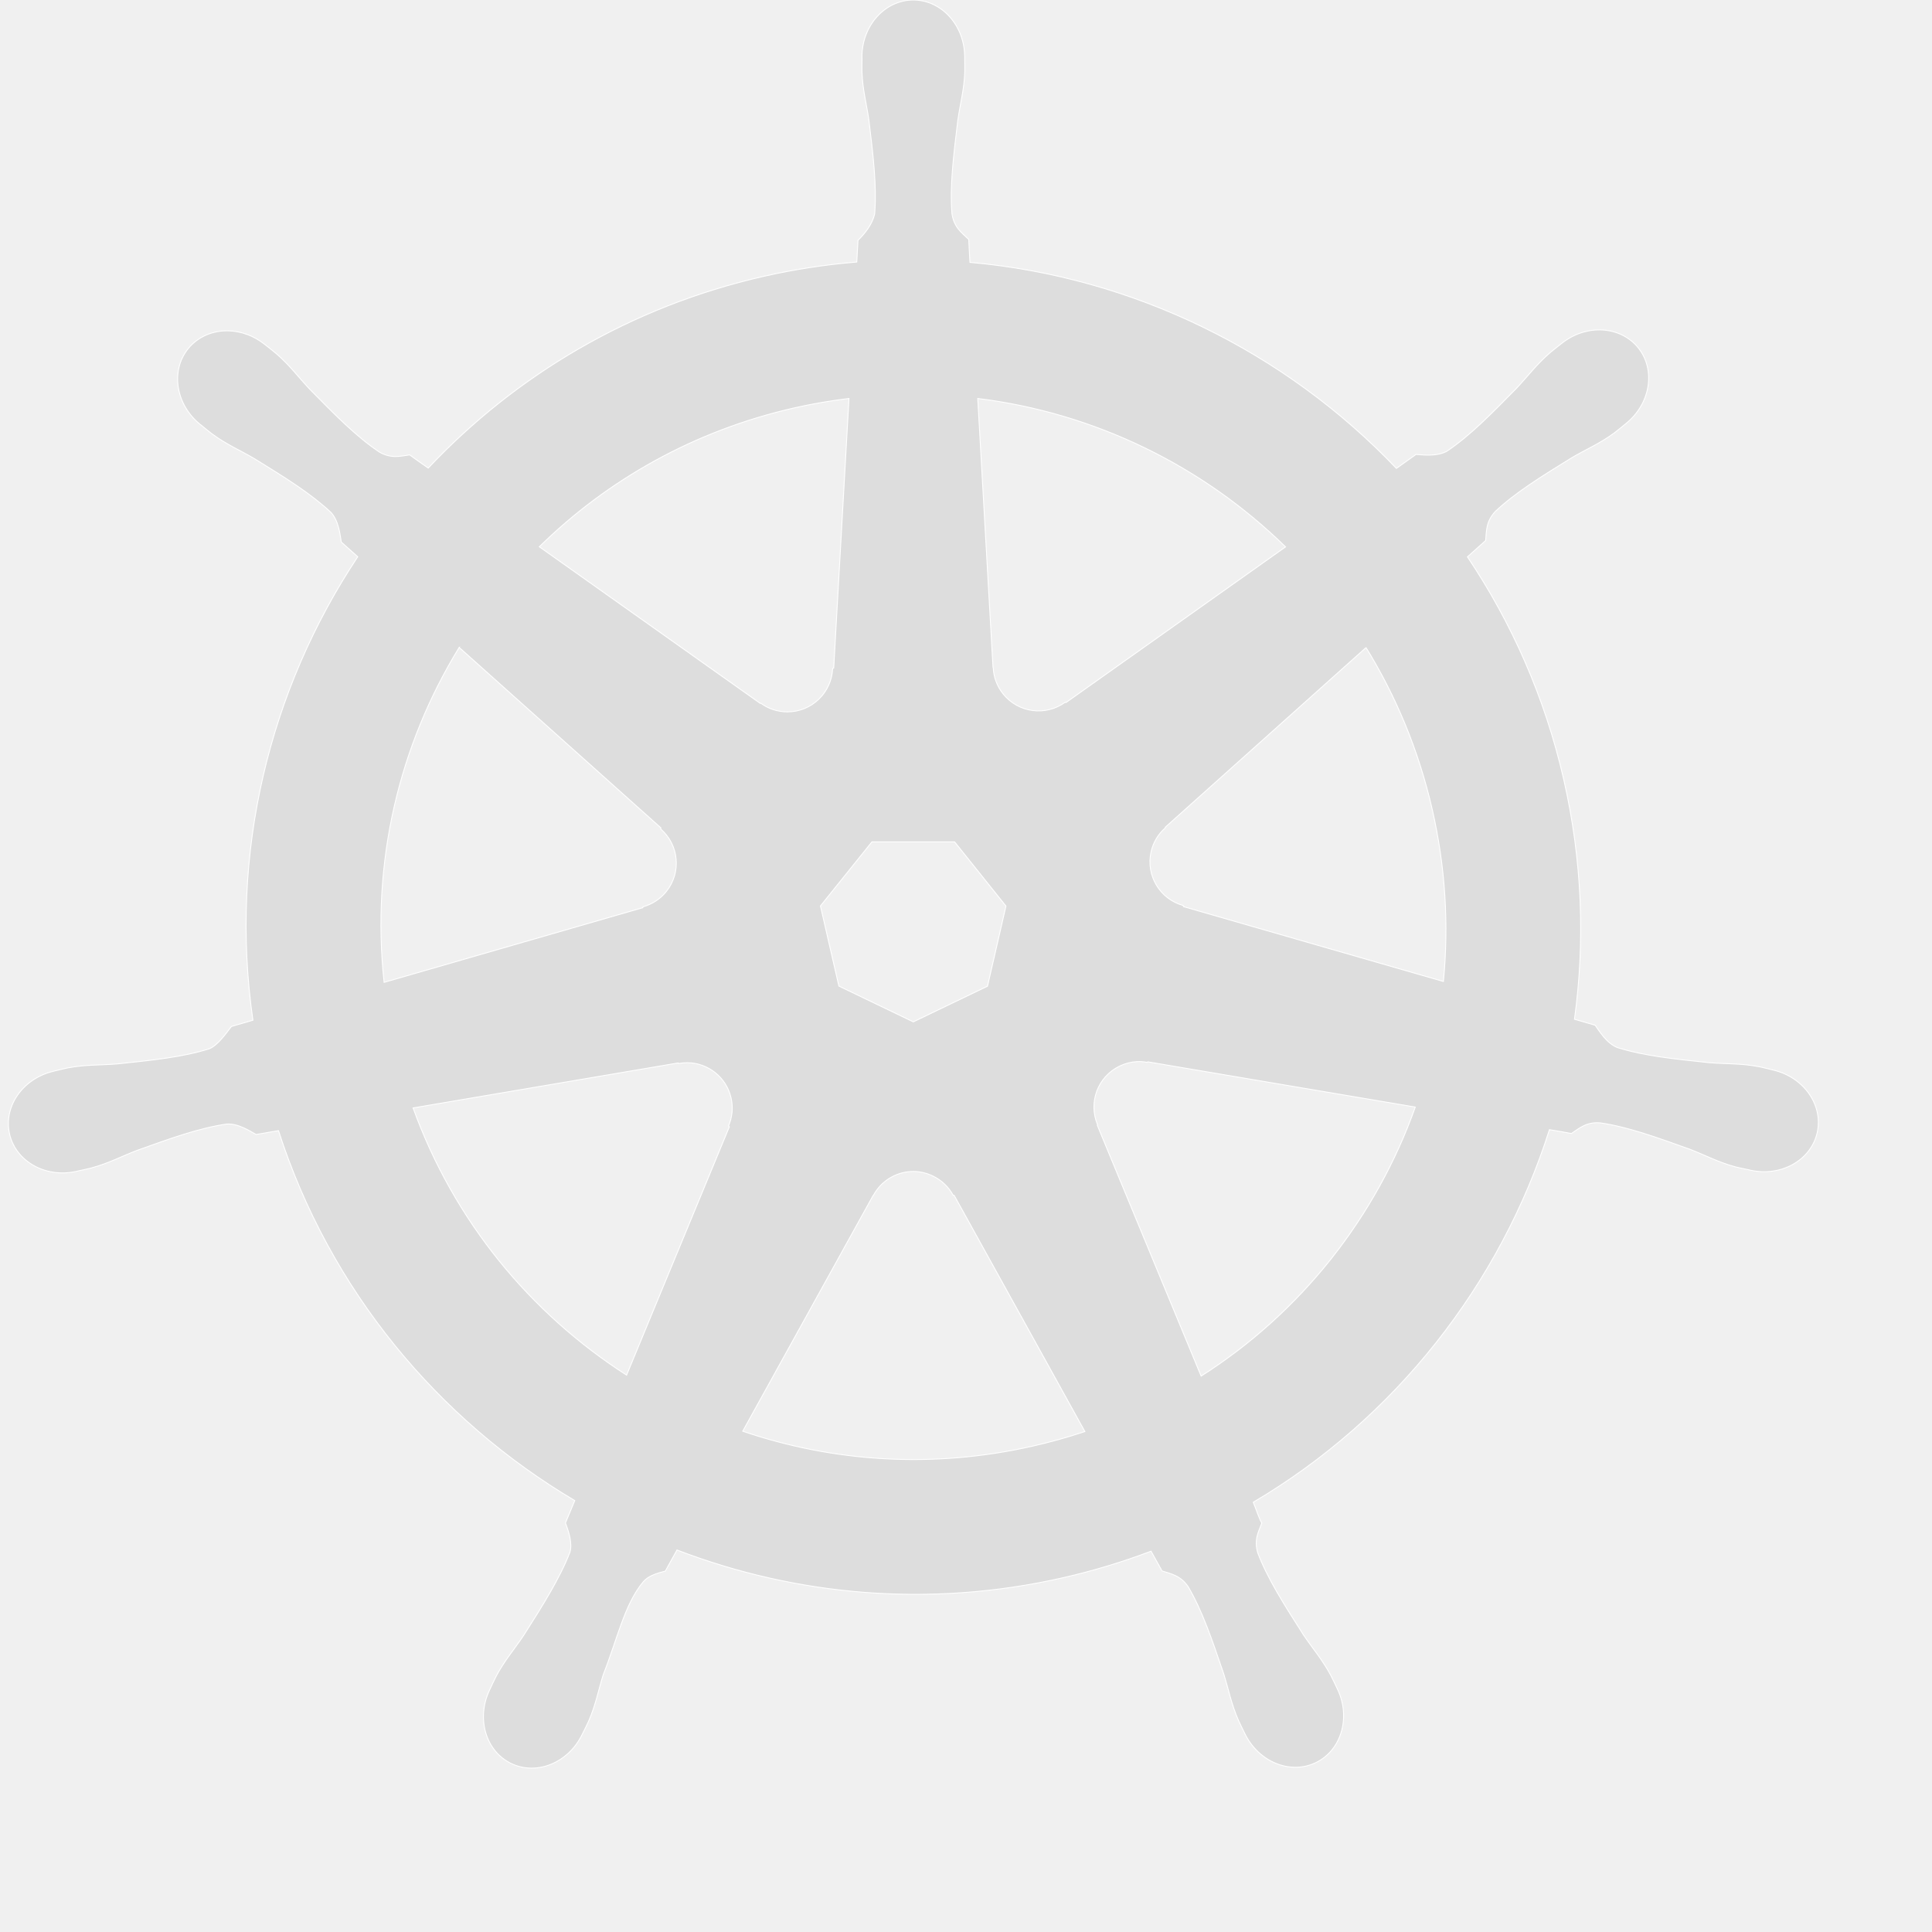
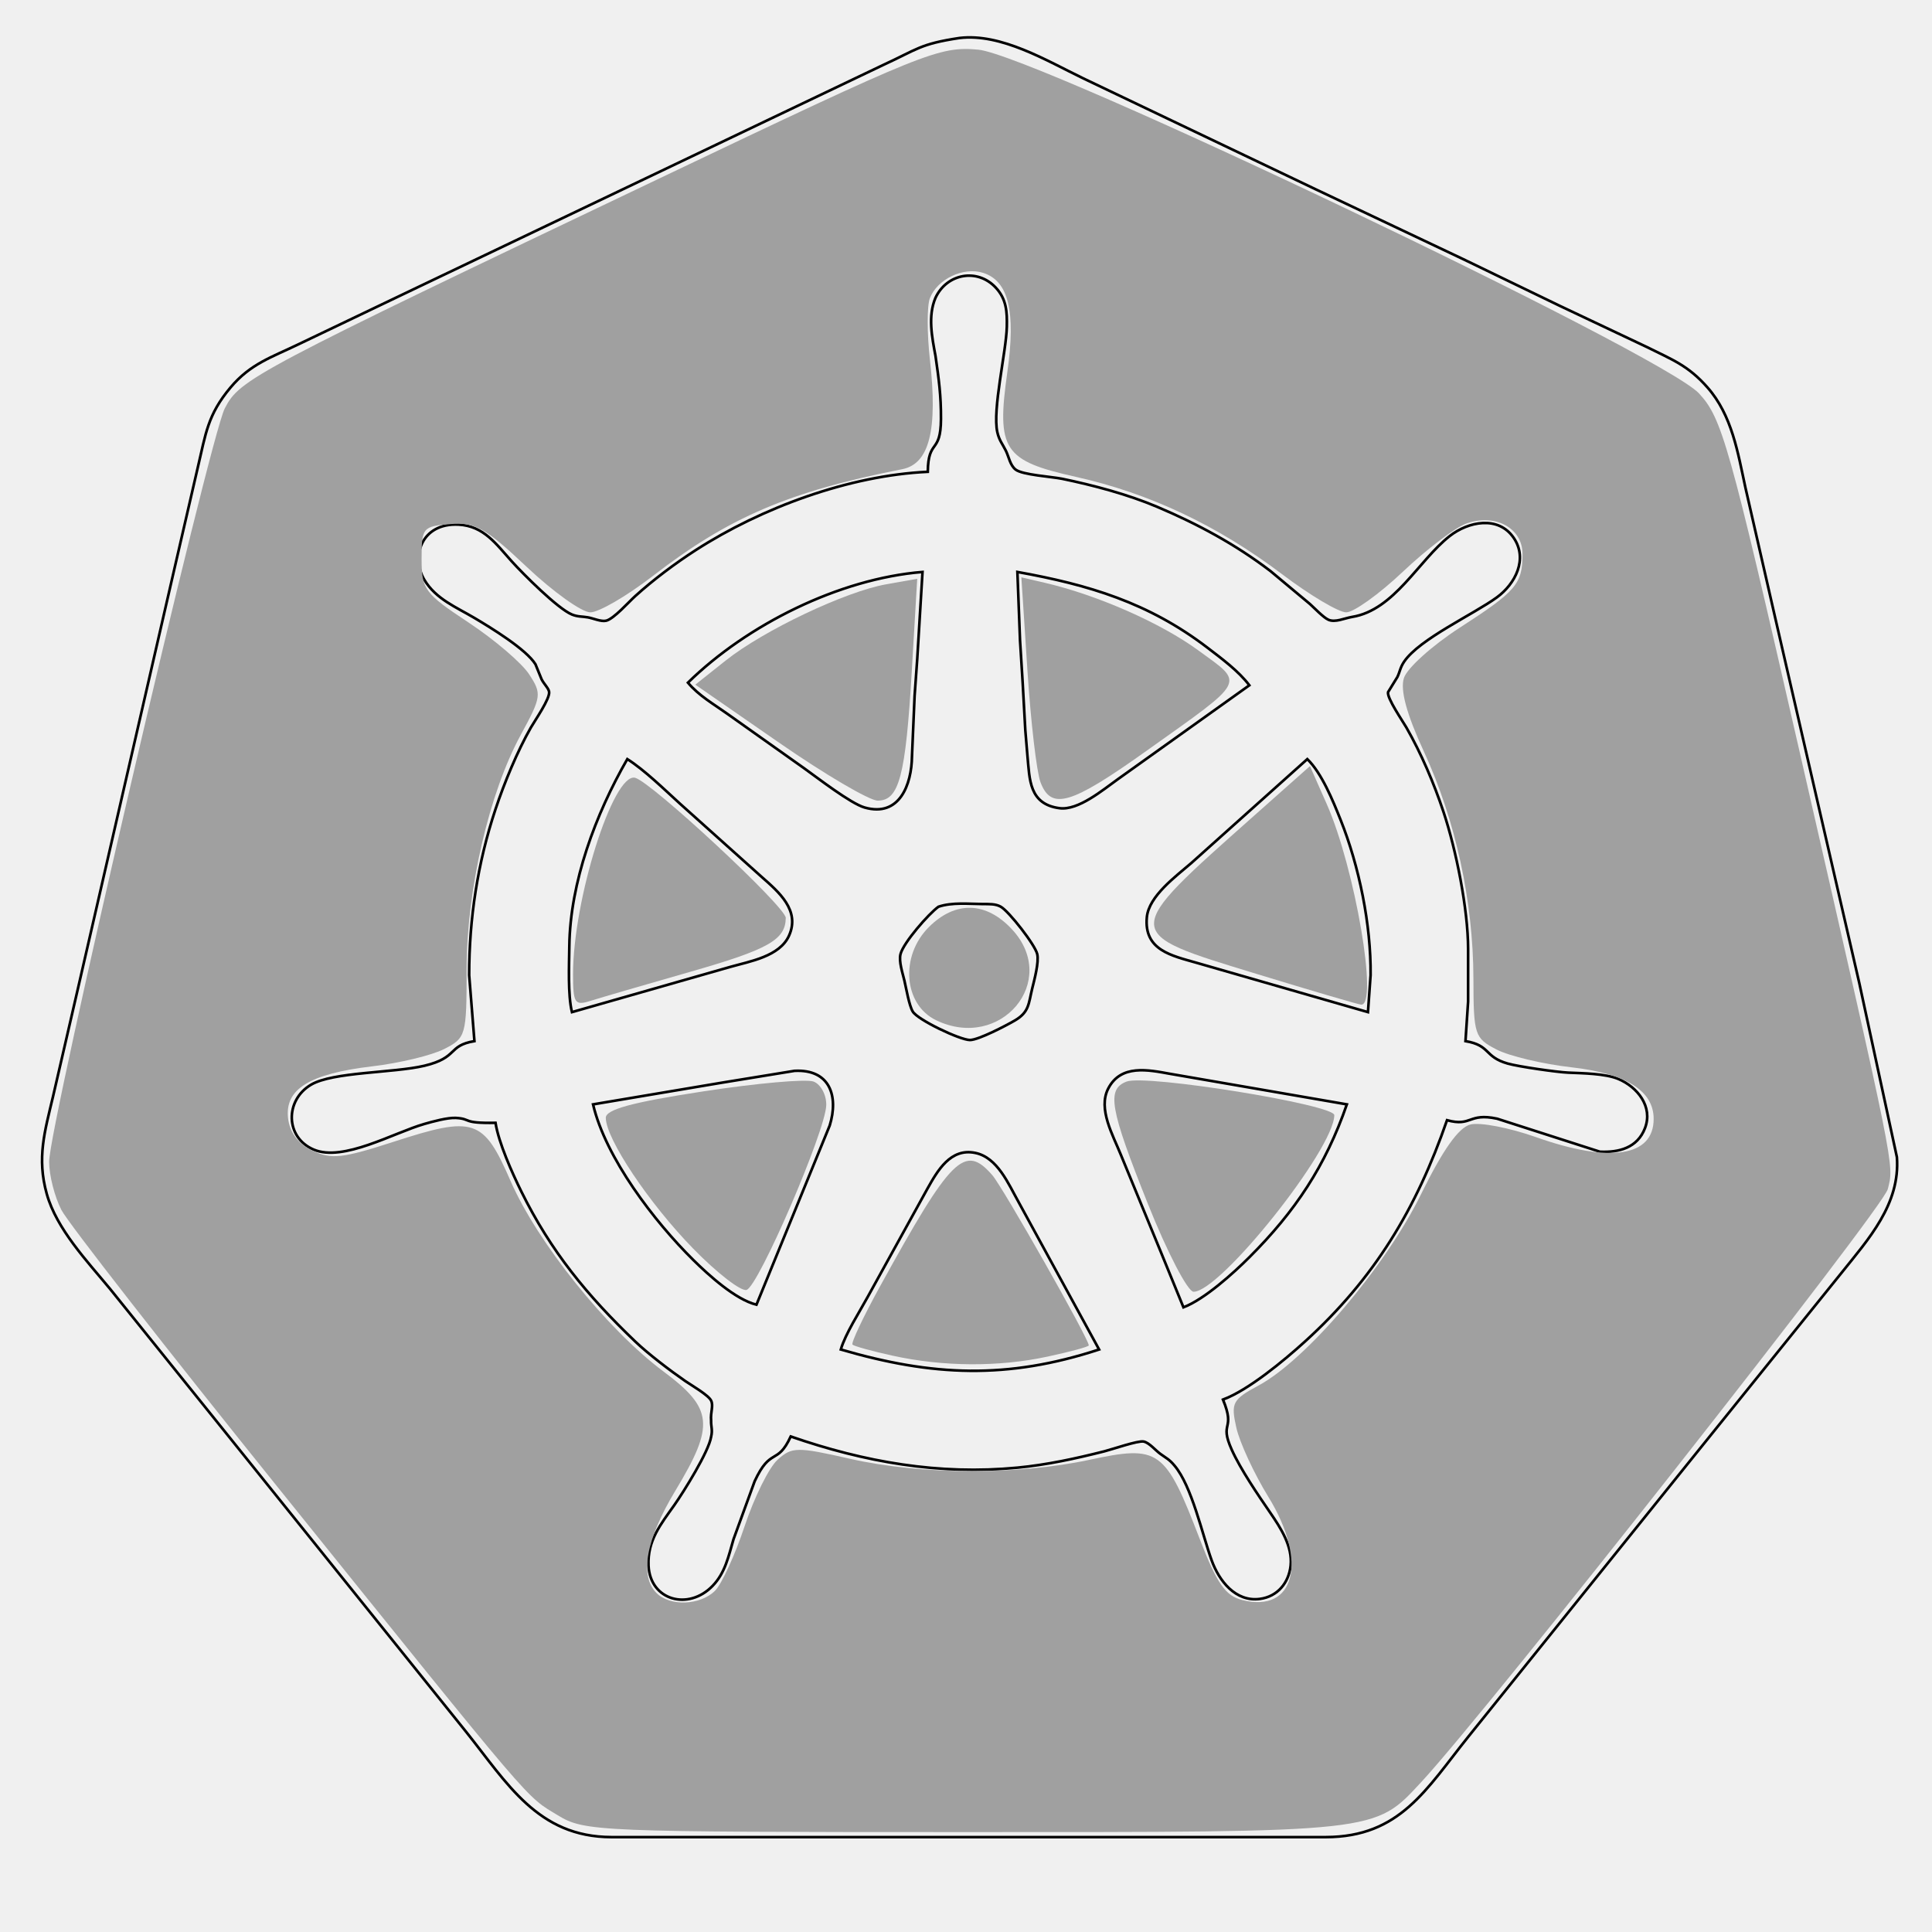
- <svg xmlns="http://www.w3.org/2000/svg" width="550" height="550">
-   <g>
-     <path d="m 260,0 c -8.077,8.2e-4 -14.626,7.276 -14.625,16.25 1e-5,0.138 0.028,0.269 0.031,0.406 -0.012,1.219 -0.071,2.688 -0.031,3.75 0.193,5.176 1.321,9.137 2,13.906 1.23,10.207 2.261,18.667 1.625,26.531 -0.619,2.965 -2.803,5.677 -4.75,7.562 l -0.344,6.188 c -8.777,0.727 -17.612,2.059 -26.438,4.062 -37.975,8.622 -70.67,28.183 -95.562,54.594 -1.615,-1.102 -4.441,-3.129 -5.281,-3.75 -2.611,0.353 -5.25,1.158 -8.688,-0.844 -6.545,-4.406 -12.506,-10.487 -19.719,-17.812 -3.305,-3.504 -5.698,-6.841 -9.625,-10.219 -0.892,-0.767 -2.253,-1.805 -3.25,-2.594 -3.07,-2.448 -6.691,-3.724 -10.188,-3.844 -4.496,-0.154 -8.824,1.604 -11.656,5.156 -5.035,6.315 -3.423,15.968 3.594,21.562 0.071,0.057 0.147,0.101 0.219,0.156 0.964,0.782 2.145,1.783 3.031,2.438 4.167,3.077 7.973,4.651 12.125,7.094 8.747,5.402 15.998,9.881 21.75,15.281 2.246,2.394 2.639,6.613 2.938,8.438 l 4.688,4.188 c -25.093,37.764 -36.707,84.409 -29.844,131.938 l -6.125,1.781 c -1.614,2.085 -3.895,5.365 -6.281,6.344 -7.525,2.37 -15.994,3.241 -26.219,4.312 -4.8,0.399 -8.942,0.161 -14.031,1.125 -1.12,0.212 -2.681,0.619 -3.906,0.906 -0.043,0.009 -0.082,0.022 -0.125,0.031 -0.067,0.015 -0.155,0.048 -0.219,0.062 -8.62,2.083 -14.158,10.006 -12.375,17.812 1.783,7.808 10.203,12.557 18.875,10.688 0.063,-0.014 0.153,-0.017 0.219,-0.031 0.098,-0.022 0.184,-0.07 0.281,-0.094 1.209,-0.265 2.724,-0.561 3.781,-0.844 5.003,-1.34 8.627,-3.308 13.125,-5.031 9.677,-3.471 17.692,-6.37 25.5,-7.5 3.261,-0.255 6.697,2.012 8.406,2.969 l 6.375,-1.094 c 14.67,45.483 45.414,82.245 84.344,105.312 l -2.656,6.375 c 0.957,2.475 2.013,5.825 1.3,8.269 -2.839,7.361 -7.701,15.131 -13.238,23.793 -2.681,4.002 -5.425,7.108 -7.844,11.688 -0.579,1.096 -1.316,2.779 -1.875,3.938 -3.759,8.042 -1.002,17.305 6.219,20.781 7.266,3.498 16.284,-0.191 20.188,-8.25 0.006,-0.011 0.026,-0.02 0.031,-0.031 0.004,-0.009 -0.004,-0.022 0,-0.031 0.556,-1.143 1.344,-2.644 1.812,-3.719 2.072,-4.747 2.762,-8.815 4.219,-13.406 3.87,-9.72 5.996,-19.919 11.323,-26.274 1.459,-1.74 3.837,-2.409 6.302,-3.07 l 3.312,-6 c 33.938,13.027 71.927,16.522 109.875,7.906 8.657,-1.966 17.014,-4.509 25.094,-7.562 0.931,1.651 2.661,4.826 3.125,5.625 2.506,0.815 5.24,1.236 7.469,4.531 3.985,6.809 6.711,14.864 10.031,24.594 1.457,4.591 2.178,8.659 4.25,13.406 0.472,1.082 1.256,2.605 1.812,3.75 3.895,8.085 12.942,11.787 20.219,8.281 7.22,-3.478 9.98,-12.74 6.219,-20.781 -0.559,-1.158 -1.327,-2.842 -1.906,-3.938 -2.419,-4.58 -5.163,-7.654 -7.844,-11.656 -5.537,-8.662 -10.13,-15.858 -12.969,-23.219 -1.187,-3.797 0.2,-6.158 1.125,-8.625 -0.554,-0.635 -1.739,-4.22 -2.438,-5.906 40.457,-23.888 70.299,-62.021 84.312,-106.062 1.892,0.297 5.182,0.879 6.25,1.094 2.2,-1.451 4.222,-3.344 8.188,-3.031 7.808,1.129 15.823,4.03 25.5,7.5 4.498,1.723 8.122,3.723 13.125,5.062 1.057,0.283 2.572,0.547 3.781,0.812 0.097,0.024 0.183,0.071 0.281,0.094 0.065,0.015 0.156,0.017 0.219,0.031 8.672,1.867 17.094,-2.879 18.875,-10.688 1.781,-7.807 -3.754,-15.732 -12.375,-17.812 -1.254,-0.285 -3.032,-0.769 -4.25,-1 -5.089,-0.964 -9.231,-0.726 -14.031,-1.125 -10.225,-1.071 -18.694,-1.943 -26.219,-4.312 -3.068,-1.19 -5.251,-4.841 -6.313,-6.344 l -5.906,-1.719 c 3.062,-22.154 2.237,-45.211 -3.062,-68.281 -5.348,-23.285 -14.8,-44.581 -27.406,-63.344 1.515,-1.377 4.376,-3.911 5.188,-4.656 0.237,-2.624 0.033,-5.376 2.75,-8.281 5.751,-5.401 13.003,-9.879 21.75,-15.281 4.152,-2.443 7.99,-4.017 12.156,-7.094 0.942,-0.696 2.229,-1.798 3.219,-2.594 7.015,-5.596 8.631,-15.248 3.594,-21.562 -5.037,-6.314 -14.797,-6.909 -21.812,-1.312 -0.999,0.791 -2.354,1.823 -3.25,2.594 -3.926,3.378 -6.351,6.714 -9.656,10.219 -7.212,7.326 -13.174,13.438 -19.719,17.844 -2.836,1.651 -6.99,1.08 -8.875,0.969 l -5.562,3.969 c -31.719,-33.261 -74.905,-54.525 -121.406,-58.656 -0.13,-1.949 -0.3,-5.471 -0.344,-6.531 -1.904,-1.822 -4.203,-3.377 -4.781,-7.312 -0.636,-7.864 0.426,-16.325 1.656,-26.531 0.679,-4.769 1.807,-8.73 2,-13.906 0.044,-1.177 -0.026,-2.884 -0.031,-4.156 -9.6e-4,-8.974 -6.548,-16.251 -14.625,-16.25 z m -18.312,113.438 -4.344,76.719 -0.312,0.156 c -0.291,6.863 -5.94,12.344 -12.875,12.344 -2.841,0 -5.463,-0.912 -7.594,-2.469 l -0.125,0.062 -62.906,-44.594 c 19.334,-19.011 44.063,-33.06 72.562,-39.531 5.206,-1.182 10.41,-2.059 15.594,-2.688 z m 36.656,0 c 33.273,4.092 64.045,19.159 87.625,42.25 l -62.5,44.312 -0.219,-0.094 c -5.547,4.052 -13.363,3.046 -17.688,-2.375 -1.771,-2.221 -2.701,-4.832 -2.812,-7.469 l -0.062,-0.031 z m -147.625,70.875 57.438,51.375 -0.062,0.312 c 5.184,4.507 5.949,12.328 1.625,17.75 -1.771,2.221 -4.142,3.711 -6.688,4.406 l -0.062,0.25 -73.625,21.25 c -3.747,-34.265 4.329,-67.574 21.375,-95.344 z m 258.156,0.031 c 8.534,13.833 14.997,29.282 18.844,46.031 3.801,16.548 4.755,33.067 3.188,49.031 l -74,-21.312 -0.062,-0.312 c -6.627,-1.811 -10.699,-8.552 -9.156,-15.312 0.632,-2.77 2.102,-5.113 4.094,-6.844 l -0.031,-0.156 57.125,-51.125 z m -140.656,55.312 23.531,0 14.625,18.281 -5.25,22.812 -21.125,10.156 -21.188,-10.188 -5.25,-22.812 z m 75.438,62.562 c 1,-0.051 1.996,0.04 2.969,0.219 l 0.125,-0.156 76.156,12.875 c -11.146,31.313 -32.473,58.44 -60.969,76.594 l -29.562,-71.406 0.094,-0.125 c -2.716,-6.31 0.002,-13.71 6.25,-16.719 1.6,-0.77 3.271,-1.197 4.938,-1.281 z m -127.906,0.312 c 5.812,0.082 11.025,4.115 12.375,10.031 0.632,2.77 0.325,5.514 -0.719,7.938 l 0.219,0.281 -29.25,70.688 c -27.347,-17.549 -49.129,-43.824 -60.781,-76.062 l 75.5,-12.812 0.125,0.156 c 0.845,-0.155 1.701,-0.23 2.531,-0.219 z m 63.781,30.969 c 2.024,-0.074 4.079,0.341 6.031,1.281 2.56,1.233 4.537,3.173 5.781,5.5 l 0.281,0 37.219,67.25 c -4.83,1.619 -9.796,3.003 -14.875,4.156 -28.465,6.463 -56.839,4.505 -82.531,-4.25 l 37.125,-67.125 0.062,0 c 2.228,-4.164 6.452,-6.649 10.906,-6.812 z" style="color:#000000;fill:#dddddd;fill-opacity:1;stroke:#ffffff;stroke-width:0.25;stroke-miterlimit:4;stroke-opacity:1;stroke-dasharray:none;marker:none;visibility:visible;display:inline;overflow:visible;enable-background:accumulate" />
-   </g>
+ <svg xmlns="http://www.w3.org/2000/svg" width="8.144in" height="8.144in" viewBox="0 0 733 733" id="svg2" version="1.1">
+   <defs id="defs7" />
+   <path id="Selection" fill="none" stroke="black" stroke-width="1" d="M 411.00,29.74            C 411.00,29.74 499.00,71.74 499.00,71.74              499.00,71.74 555.00,98.26 555.00,98.26              555.00,98.26 592.00,116.14 592.00,116.14              592.00,116.14 625.00,131.75 625.00,131.75              634.53,136.52 640.47,138.65 647.82,147.00              657.13,157.58 659.33,171.69 662.21,185.00              662.21,185.00 673.42,234.00 673.42,234.00              673.42,234.00 705.42,373.00 705.42,373.00              705.42,373.00 719.68,439.00 719.68,439.00              721.02,456.85 708.90,470.12 698.60,483.00              698.60,483.00 641.40,554.00 641.40,554.00              641.40,554.00 557.00,659.00 557.00,659.00              541.16,678.73 531.22,696.96 503.00,697.00              503.00,697.00 232.00,697.00 232.00,697.00              204.00,696.96 192.42,676.52 176.80,657.00              176.80,657.00 84.39,542.00 84.39,542.00              84.39,542.00 41.75,489.00 41.75,489.00              33.00,478.41 21.48,466.29 17.75,453.00              13.91,439.33 16.97,429.26 20.12,416.00              20.12,416.00 29.35,376.00 29.35,376.00              29.35,376.00 66.12,216.00 66.12,216.00              66.12,216.00 75.12,177.00 75.12,177.00              78.06,164.59 78.76,157.38 87.46,147.01              95.04,138.00 103.06,135.55 113.00,130.74              113.00,130.74 159.00,108.74 159.00,108.74              159.00,108.74 292.00,45.22 292.00,45.22              292.00,45.22 335.00,24.69 335.00,24.69              348.10,18.68 348.93,16.70 364.00,14.42              379.89,12.53 397.06,23.00 411.00,29.74 Z            M 557.00,380.00            C 557.00,380.00 557.00,360.00 557.00,360.00              556.98,344.89 552.44,322.39 547.65,308.00              544.05,297.20 539.23,285.88 533.57,276.00              532.16,273.53 526.21,264.94 526.62,262.61              526.62,262.61 530.18,256.83 530.18,256.83              531.15,254.78 531.21,253.28 532.72,251.04              538.54,242.42 559.13,233.05 567.91,226.64              574.90,221.54 579.79,212.09 574.28,204.04              568.42,195.49 557.02,197.87 550.00,203.39              538.15,212.70 529.02,231.46 513.00,234.06              510.10,234.53 506.59,236.28 504.00,235.13              502.10,234.29 498.71,230.71 497.00,229.17              497.00,229.17 482.00,216.65 482.00,216.65              468.70,206.50 454.37,198.79 439.00,192.28              427.89,187.58 414.82,184.10 403.00,181.66              399.01,180.84 387.91,180.19 385.31,178.15              383.20,176.49 382.80,173.40 381.62,171.00              380.31,168.36 379.10,167.10 378.39,164.00              376.45,155.45 381.77,133.42 381.99,124.00              382.11,118.31 381.90,113.53 377.78,109.11              370.81,101.64 359.24,103.73 354.92,113.00              351.98,119.91 353.59,127.86 354.92,135.00              356.18,143.75 357.05,150.08 357.00,159.00              356.93,172.46 352.16,166.31 352.00,179.00              322.16,180.37 288.94,192.63 264.00,208.69              256.14,213.75 247.93,219.91 241.00,226.17              238.50,228.43 232.87,234.79 230.00,235.49              228.05,235.96 225.13,234.59 223.00,234.22              220.80,233.84 219.25,234.06 217.00,233.15              211.66,230.99 198.37,217.65 194.17,213.00              188.30,206.51 183.61,199.54 174.00,199.04              159.75,198.31 155.84,211.34 161.01,220.00              165.34,227.27 173.09,230.35 180.00,234.45              186.12,238.08 199.61,246.30 203.15,252.01              203.15,252.01 205.47,257.70 205.47,257.70              206.35,259.49 208.10,261.07 208.33,262.46              208.75,265.03 202.92,273.39 201.43,276.00              196.26,285.03 191.30,297.10 188.00,307.00              181.22,327.31 177.97,348.62 178.00,370.00              178.00,370.00 180.00,395.00 180.00,395.00              169.67,396.74 174.11,401.22 161.00,404.35              149.33,407.12 126.34,406.63 118.02,411.53              108.10,417.37 108.11,431.51 119.00,436.15              130.21,440.92 149.36,429.76 161.00,426.43              164.16,425.52 169.83,423.96 173.00,424.14              179.08,424.49 175.02,426.24 188.00,426.00              189.16,433.52 194.32,445.03 197.76,452.00              208.97,474.74 222.76,491.52 241.00,508.96              245.93,513.68 254.31,520.05 260.00,523.98              262.17,525.47 268.82,529.32 269.79,531.38              270.77,533.42 269.51,535.68 269.79,538.96              269.73,541.38 270.44,542.43 269.79,545.16              268.86,550.82 259.44,565.91 255.86,571.00              250.64,578.39 245.61,584.45 246.05,594.00              246.65,607.20 261.18,611.20 270.37,601.67              275.18,596.69 276.41,590.39 278.29,584.00              278.29,584.00 286.31,562.00 286.31,562.00              292.40,548.86 294.88,556.11 300.00,545.00              328.12,554.73 356.26,559.67 386.00,556.83              397.21,555.76 408.11,553.38 419.00,550.63              421.96,549.88 431.78,546.48 433.90,546.92              436.03,547.36 438.27,550.16 440.21,551.58              442.59,553.31 443.53,553.58 445.61,556.05              452.20,563.86 456.12,582.09 459.70,592.00              462.49,599.73 468.72,607.85 478.00,606.63              484.69,605.75 488.98,600.52 489.66,594.00              490.43,586.66 485.91,579.74 481.98,574.00              477.29,567.17 470.65,557.44 467.31,550.00              462.43,539.12 468.92,542.96 464.00,531.00              473.63,527.44 487.29,516.07 495.00,509.07              521.56,484.98 537.34,458.61 549.00,425.00              558.47,427.60 556.97,422.09 568.00,424.43              568.00,424.43 607.00,436.96 607.00,436.96              614.22,437.30 621.24,435.52 624.11,428.00              627.22,419.86 621.25,412.42 614.00,409.36              609.08,407.29 600.39,407.20 595.00,406.96              590.64,406.77 576.10,404.68 572.00,403.51              562.95,400.92 565.61,396.62 556.00,395.00              556.00,395.00 557.00,380.00 557.00,380.00 Z            M 350.00,217.00            C 350.00,217.00 348.00,250.00 348.00,250.00              348.00,250.00 347.00,264.00 347.00,264.00              347.00,264.00 346.00,287.00 346.00,287.00              345.87,297.63 341.31,310.19 328.00,306.36              322.74,304.85 310.11,295.07 305.00,291.42              305.00,291.42 276.00,270.86 276.00,270.86              270.80,267.14 265.12,263.95 261.00,259.00              283.51,236.99 318.35,219.57 350.00,217.00 Z            M 458.00,245.65            C 463.37,249.75 469.98,254.64 474.00,260.00              474.00,260.00 424.00,295.71 424.00,295.71              418.45,299.67 409.10,307.56 402.00,306.63              390.37,305.12 390.66,295.62 389.83,287.00              389.83,287.00 389.00,277.00 389.00,277.00              389.00,277.00 388.00,259.00 388.00,259.00              388.00,259.00 387.00,243.00 387.00,243.00              387.00,243.00 386.00,217.00 386.00,217.00              413.03,221.86 435.69,228.62 458.00,245.65 Z            M 258.00,304.93            C 258.00,304.93 289.00,332.72 289.00,332.72              295.42,338.37 303.69,345.37 299.35,355.00              295.79,362.89 284.60,364.71 277.00,366.86              277.00,366.86 217.00,384.00 217.00,384.00              215.40,377.43 215.92,366.09 216.00,359.00              216.29,334.69 226.02,308.80 238.00,288.00              244.56,292.17 252.07,299.54 258.00,304.93 Z            M 508.60,311.00            C 515.69,328.71 520.21,350.91 520.00,370.00              520.00,370.00 519.00,384.00 519.00,384.00              519.00,384.00 454.00,365.29 454.00,365.29              444.54,362.57 433.95,360.52 435.11,348.00              435.86,339.96 446.16,332.48 452.00,327.42              452.00,327.42 496.00,288.00 496.00,288.00              501.50,293.39 505.72,303.80 508.60,311.00 Z            M 373.00,343.00            C 375.23,343.02 377.71,342.87 379.71,344.02              382.83,345.81 392.75,358.50 393.53,362.00              394.23,365.13 392.43,371.75 391.63,375.00              390.21,380.76 390.53,383.98 384.98,387.20              381.81,389.05 371.25,394.58 368.00,394.58              364.26,394.58 348.22,386.97 346.30,383.79              344.90,381.46 343.82,374.96 343.12,372.00              342.45,369.17 340.95,364.77 341.65,362.00              342.74,357.66 352.32,346.69 356.04,344.02              361.19,342.27 367.56,342.96 373.00,343.00 Z            M 274.00,410.75            C 274.00,410.75 301.42,406.28 301.42,406.28              314.90,405.57 318.21,415.88 314.80,427.00              314.80,427.00 287.00,495.00 287.00,495.00              279.03,493.05 268.83,483.76 263.00,478.00              248.36,463.53 229.79,439.38 225.00,419.00              225.00,419.00 274.00,410.75 274.00,410.75 Z            M 440.42,475.00            C 440.42,475.00 425.20,438.00 425.20,438.00              422.29,430.75 416.48,420.73 420.45,413.02              425.26,403.68 435.62,405.91 444.00,407.42              444.00,407.42 511.00,419.00 511.00,419.00              502.92,442.30 491.41,459.62 474.00,477.00              467.89,483.10 456.99,492.94 449.00,496.00              449.00,496.00 440.42,475.00 440.42,475.00 Z            M 329.23,492.00            C 329.23,492.00 351.86,451.00 351.86,451.00              355.72,444.13 360.59,435.49 370.00,437.41              378.47,439.13 382.61,449.24 386.42,456.00              386.42,456.00 417.00,512.00 417.00,512.00              382.18,523.39 353.77,522.16 319.00,512.00              320.74,506.03 326.10,497.76 329.23,492.00 Z" />
+   <path style="fill:#a0a0a0;stroke:none" d="M 211.648,688.728 C 199.184,681.129 204.115,686.901 106.381,565.495 63.249,511.916 25.862,464.021 23.298,459.063 c -2.564,-4.959 -4.662,-13.193 -4.662,-18.299 0,-13.666 60.851,-274.629 66.655,-285.852 5.746,-11.111 10.494,-13.623 165.09,-87.314 100.501,-47.906 105.948,-50.105 120.778,-48.757 21.601,1.963 259.439,115.387 273.414,130.391 8.744,9.387 11.422,18.9 37.823,134.34 37.099,162.215 36.243,157.977 33.828,167.599 -1.828,7.285 -151.288,197.237 -176.953,224.895 -17.916,19.307 -15.512,19.043 -173.449,19.03 -139.362,-0.012 -144.067,-0.206 -154.175,-6.368 l 0,0 z m 59.63,-85.198 c 2.537,-2.537 7.588,-13.555 11.226,-24.487 3.638,-10.931 9.257,-22.267 12.487,-25.19 5.48,-4.959 7.335,-4.983 27.657,-0.361 26.558,6.04 63.373,6.211 90.401,0.418 26.825,-5.749 28.962,-4.222 42.207,30.171 6.448,16.744 9.686,21.378 16.048,22.975 20.003,5.021 24.99,-14.636 9.925,-39.12 -5.419,-8.807 -10.892,-20.621 -12.162,-26.255 -2.132,-9.455 -1.482,-10.688 8.45,-16.037 18.103,-9.749 48.148,-45.09 61.534,-72.379 8.358,-17.039 14.351,-25.505 18.859,-26.639 3.634,-0.914 14.816,1.246 24.847,4.799 28.127,9.963 44.64,7.405 44.64,-6.913 0,-10.674 -10.442,-17.229 -31.186,-19.576 -10.817,-1.224 -23.6,-4.259 -28.406,-6.744 -8.348,-4.317 -8.741,-5.521 -8.793,-26.957 -0.07,-29.366 -6.754,-59.981 -18.799,-86.112 -6.561,-14.235 -9.023,-23.304 -7.569,-27.885 1.185,-3.734 10.71,-12.319 21.167,-19.078 21.485,-13.887 23.775,-16.562 23.842,-27.856 0.059,-10.02 -10.466,-15.692 -21.526,-11.6 -4.178,1.546 -14.927,9.743 -23.885,18.215 -8.958,8.473 -18.626,15.405 -21.483,15.405 -2.857,0 -13.773,-6.485 -24.257,-14.411 -24.555,-18.565 -50.432,-30.787 -78.32,-36.991 -27.48,-6.114 -30.178,-10.248 -25.991,-39.819 3.256,-22.991 0.436,-34.527 -9.187,-37.581 -7.495,-2.379 -17.418,2.356 -20.215,9.644 -1.108,2.888 -1.102,13.327 0.015,23.196 3.035,26.822 -0.198,39.63 -10.514,41.655 -42.81,8.405 -65.797,18.247 -94.6,40.503 -9.825,7.592 -20.497,13.803 -23.717,13.803 -3.219,0 -14.05,-7.729 -24.067,-17.176 -15.833,-14.932 -19.634,-17.062 -29.084,-16.306 -10.453,0.836 -10.871,1.343 -10.871,13.208 0,11.578 1.099,13.066 17.831,24.138 9.807,6.49 20.135,15.315 22.95,19.611 4.877,7.443 4.729,8.527 -3.146,22.996 -12.089,22.212 -20.552,58.883 -20.552,89.054 0,25.048 -0.257,25.954 -8.541,30.167 -4.698,2.389 -16.927,5.333 -27.177,6.542 -23.885,2.818 -33.309,8.625 -32.023,19.729 0.626,5.402 3.869,9.71 9.239,12.271 7.115,3.394 11.425,2.925 30.73,-3.343 30.684,-9.963 34.142,-8.81 44.433,14.813 10.186,23.381 36.585,56.299 57.929,72.234 18.995,14.181 19.628,20.411 4.602,45.329 -11.163,18.512 -13.691,32.269 -7.136,38.824 5.133,5.133 16.623,4.674 22.183,-0.885 z" id="path2986" />
+   <path style="fill:#a0a0a0;stroke:none" d="m 295.558,281.76 -31.757,-22 11.542,-9.172 c 14.411,-11.452 45.459,-26.189 60.939,-28.924 l 11.712,-2.069 -2.065,35.095 c -2.34,39.76 -4.791,49.071 -12.92,49.071 -3.131,0 -19.983,-9.9 -37.45,-22 z" id="path2988" />
+   <path style="fill:#a0a0a0;stroke:none" d="m 394.758,296.772 c -1.456,-3.844 -3.683,-22.905 -4.95,-42.359 l -2.302,-35.371 8.909,2.071 c 19.893,4.624 43.918,15.2 58.195,25.619 17.692,12.91 18.797,10.773 -19.77,38.236 -28.615,20.377 -36.01,22.554 -40.083,11.804 z" id="path2990" />
+   <path style="fill:#a0a0a0;stroke:none" d="m 476.76,369.508 c -51.757,-15.823 -51.746,-14.92 -0.753,-60.212 l 20.989,-18.642 6.365,14.39 c 10.728,24.253 19.71,76.84 12.999,76.111 -1.281,-0.139 -19.101,-5.38 -39.601,-11.647 z" id="path2992" />
+   <path style="fill:#a0a0a0;stroke:none" d="m 435.489,456.704 c -14.469,-36.251 -15.716,-43.421 -8.058,-46.36 7.33,-2.813 78.841,8.753 78.806,12.746 -0.112,12.919 -43.262,67.06 -53.4,67.002 -2.218,-0.012 -10.019,-15.026 -17.348,-33.389 l 0,0 z" id="path2994" />
+   <path style="fill:#a0a0a0;stroke:none" d="m 338.546,514.321 c -7.687,-1.696 -14.487,-3.57 -15.11,-4.166 -0.623,-0.595 4.1,-10.589 10.497,-22.208 27.031,-49.1 32.089,-54.103 42.549,-42.091 4.07,4.674 36.607,62.083 36.607,64.59 0,0.493 -7.057,2.41 -15.683,4.259 -18.621,3.994 -39.634,3.856 -58.86,-0.385 z" id="path2996" />
+   <path style="fill:#a0a0a0;stroke:none" d="m 262.973,473.705 c -16.773,-17.18 -33.135,-41.679 -33.135,-49.614 0,-3.172 10.014,-5.889 36.905,-10.014 20.298,-3.113 39.166,-4.793 41.93,-3.732 2.764,1.06 4.926,5.117 4.805,9.014 -0.305,9.844 -25.607,68.495 -30.21,70.03 -2.068,0.689 -11.201,-6.368 -20.296,-15.683 l 0,0 z" id="path2998" />
+   <path style="fill:#a0a0a0;stroke:none" d="m 217.415,369.618 c 0,-28.259 15.196,-76.459 23.501,-74.541 6.042,1.395 57.26,49.006 57.205,53.177 -0.108,8.322 -6.591,11.975 -36.327,20.475 -17.2,4.916 -34.222,9.875 -37.826,11.019 -5.908,1.875 -6.553,0.878 -6.553,-10.129 z" id="path3000" />
+   <path style="fill:#a0a0a0;stroke:none" d="m 355.122,387.056 c -12.307,-5.953 -13.732,-24.303 -2.74,-35.295 10.083,-10.083 21.747,-9.766 31.594,0.859 18.129,19.561 -4.29,46.318 -28.853,34.436 z" id="path3002" />
</svg>
